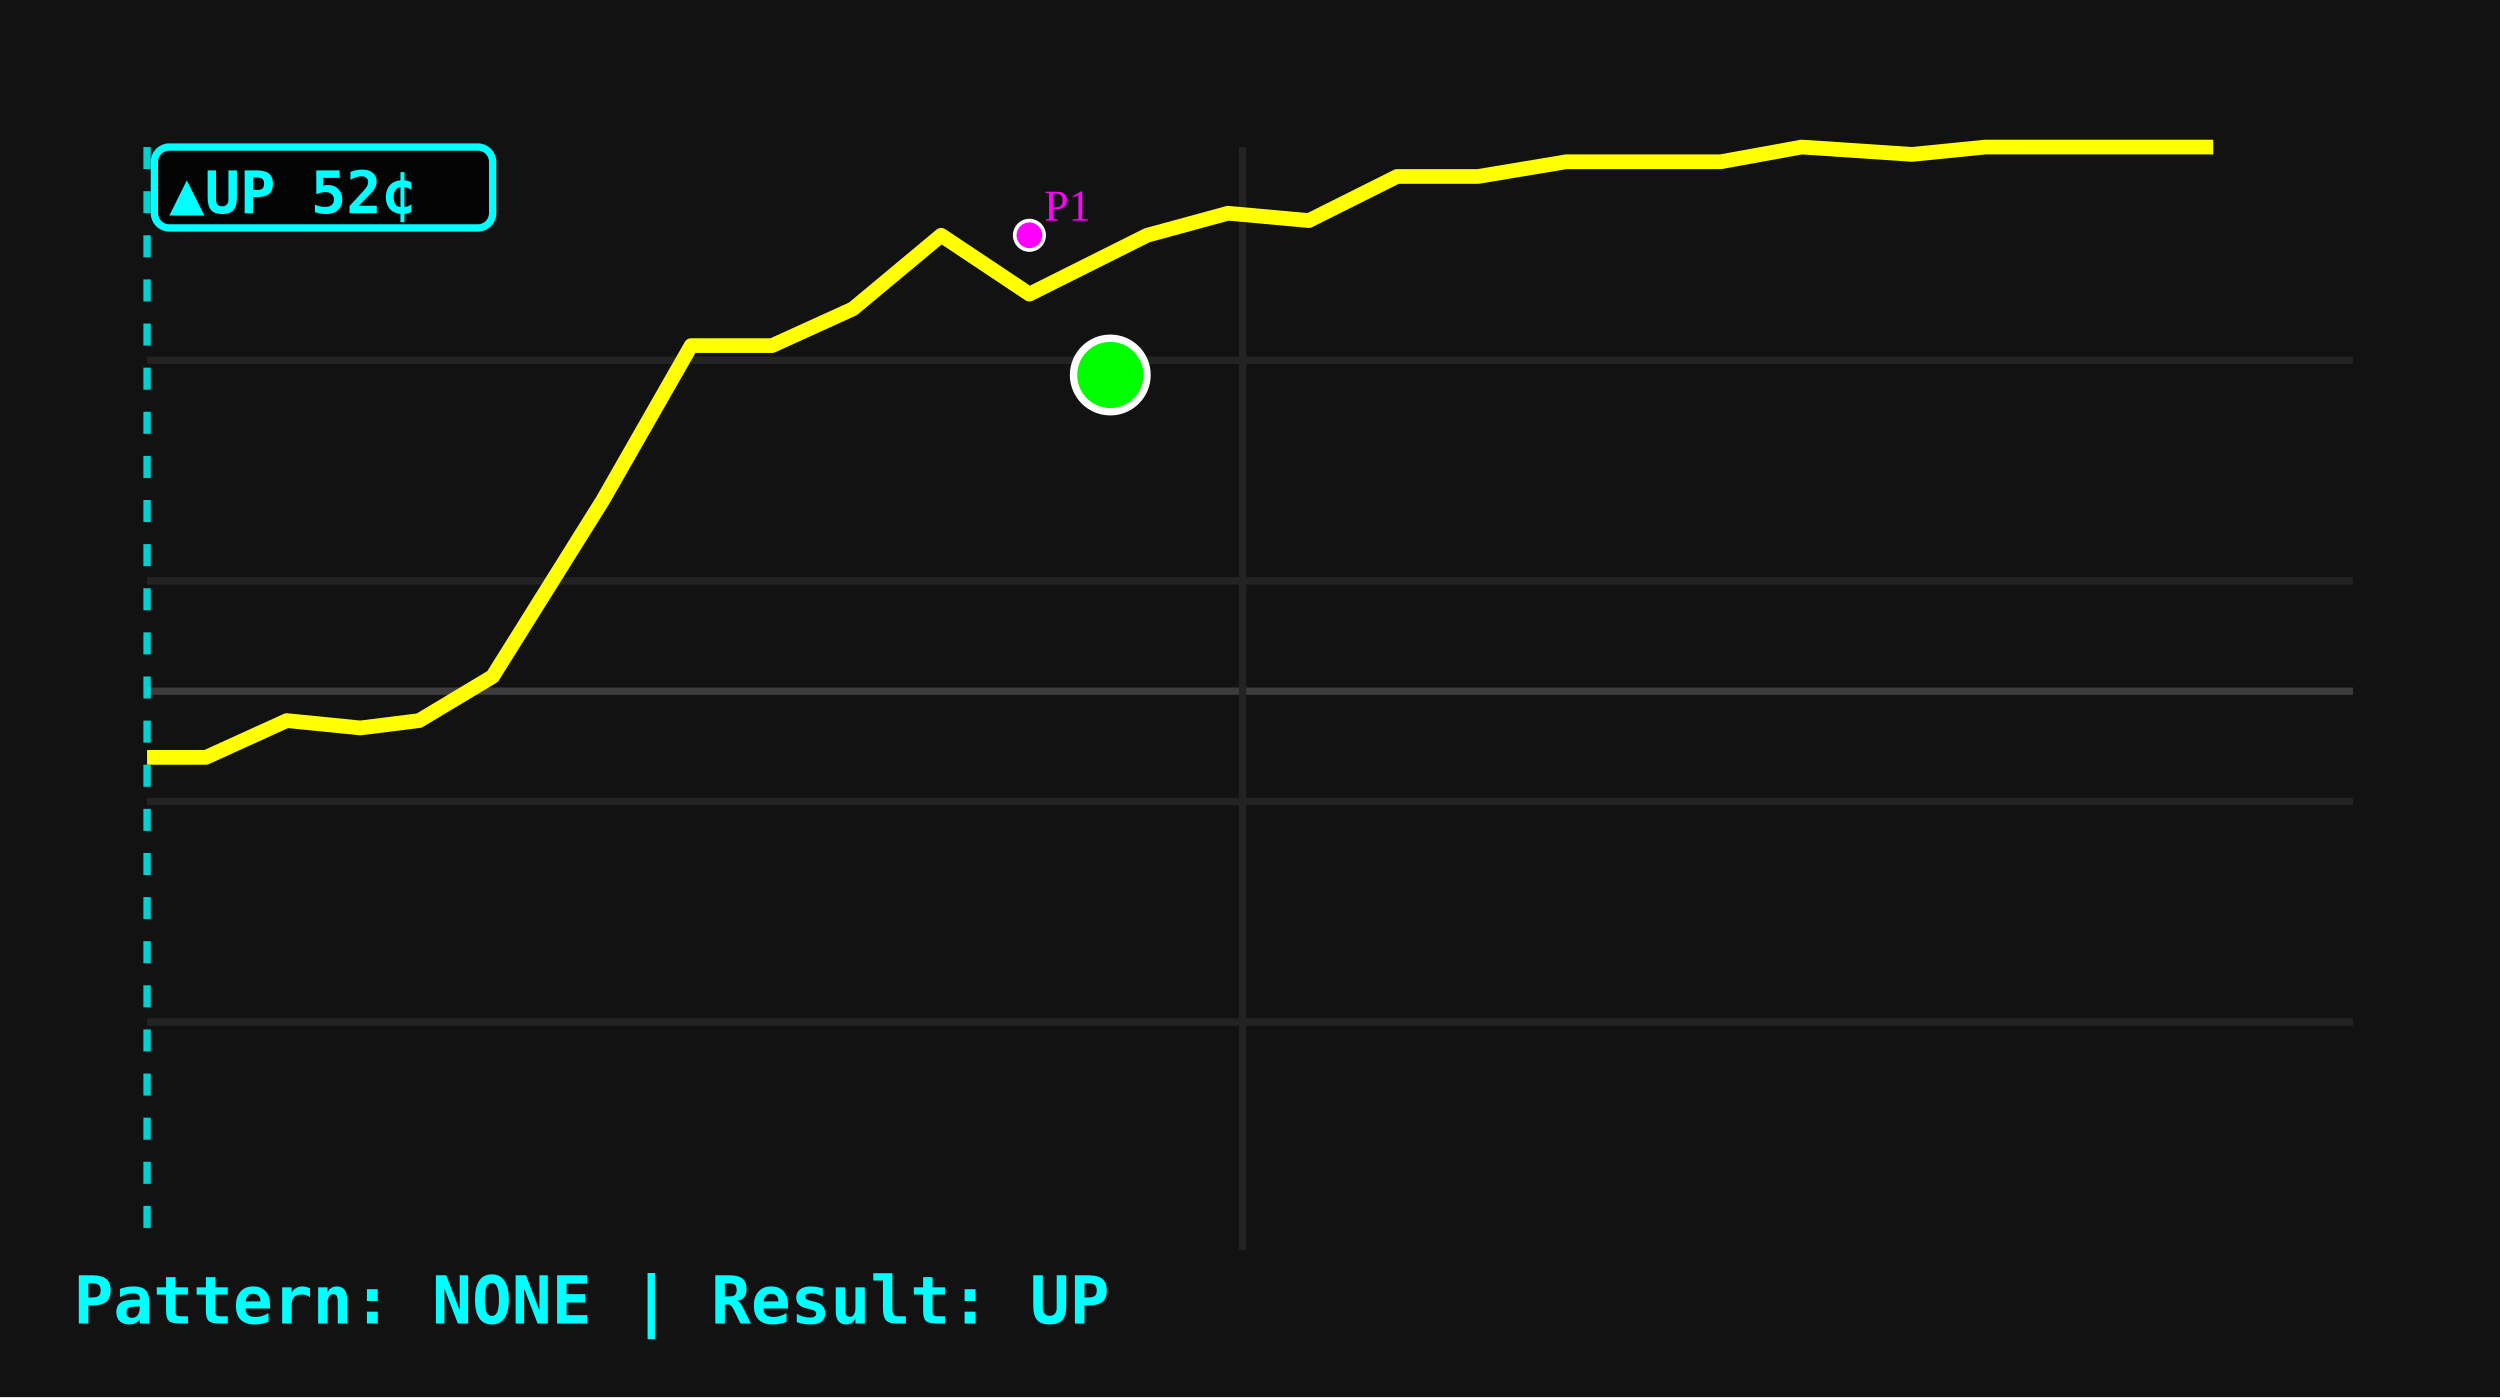
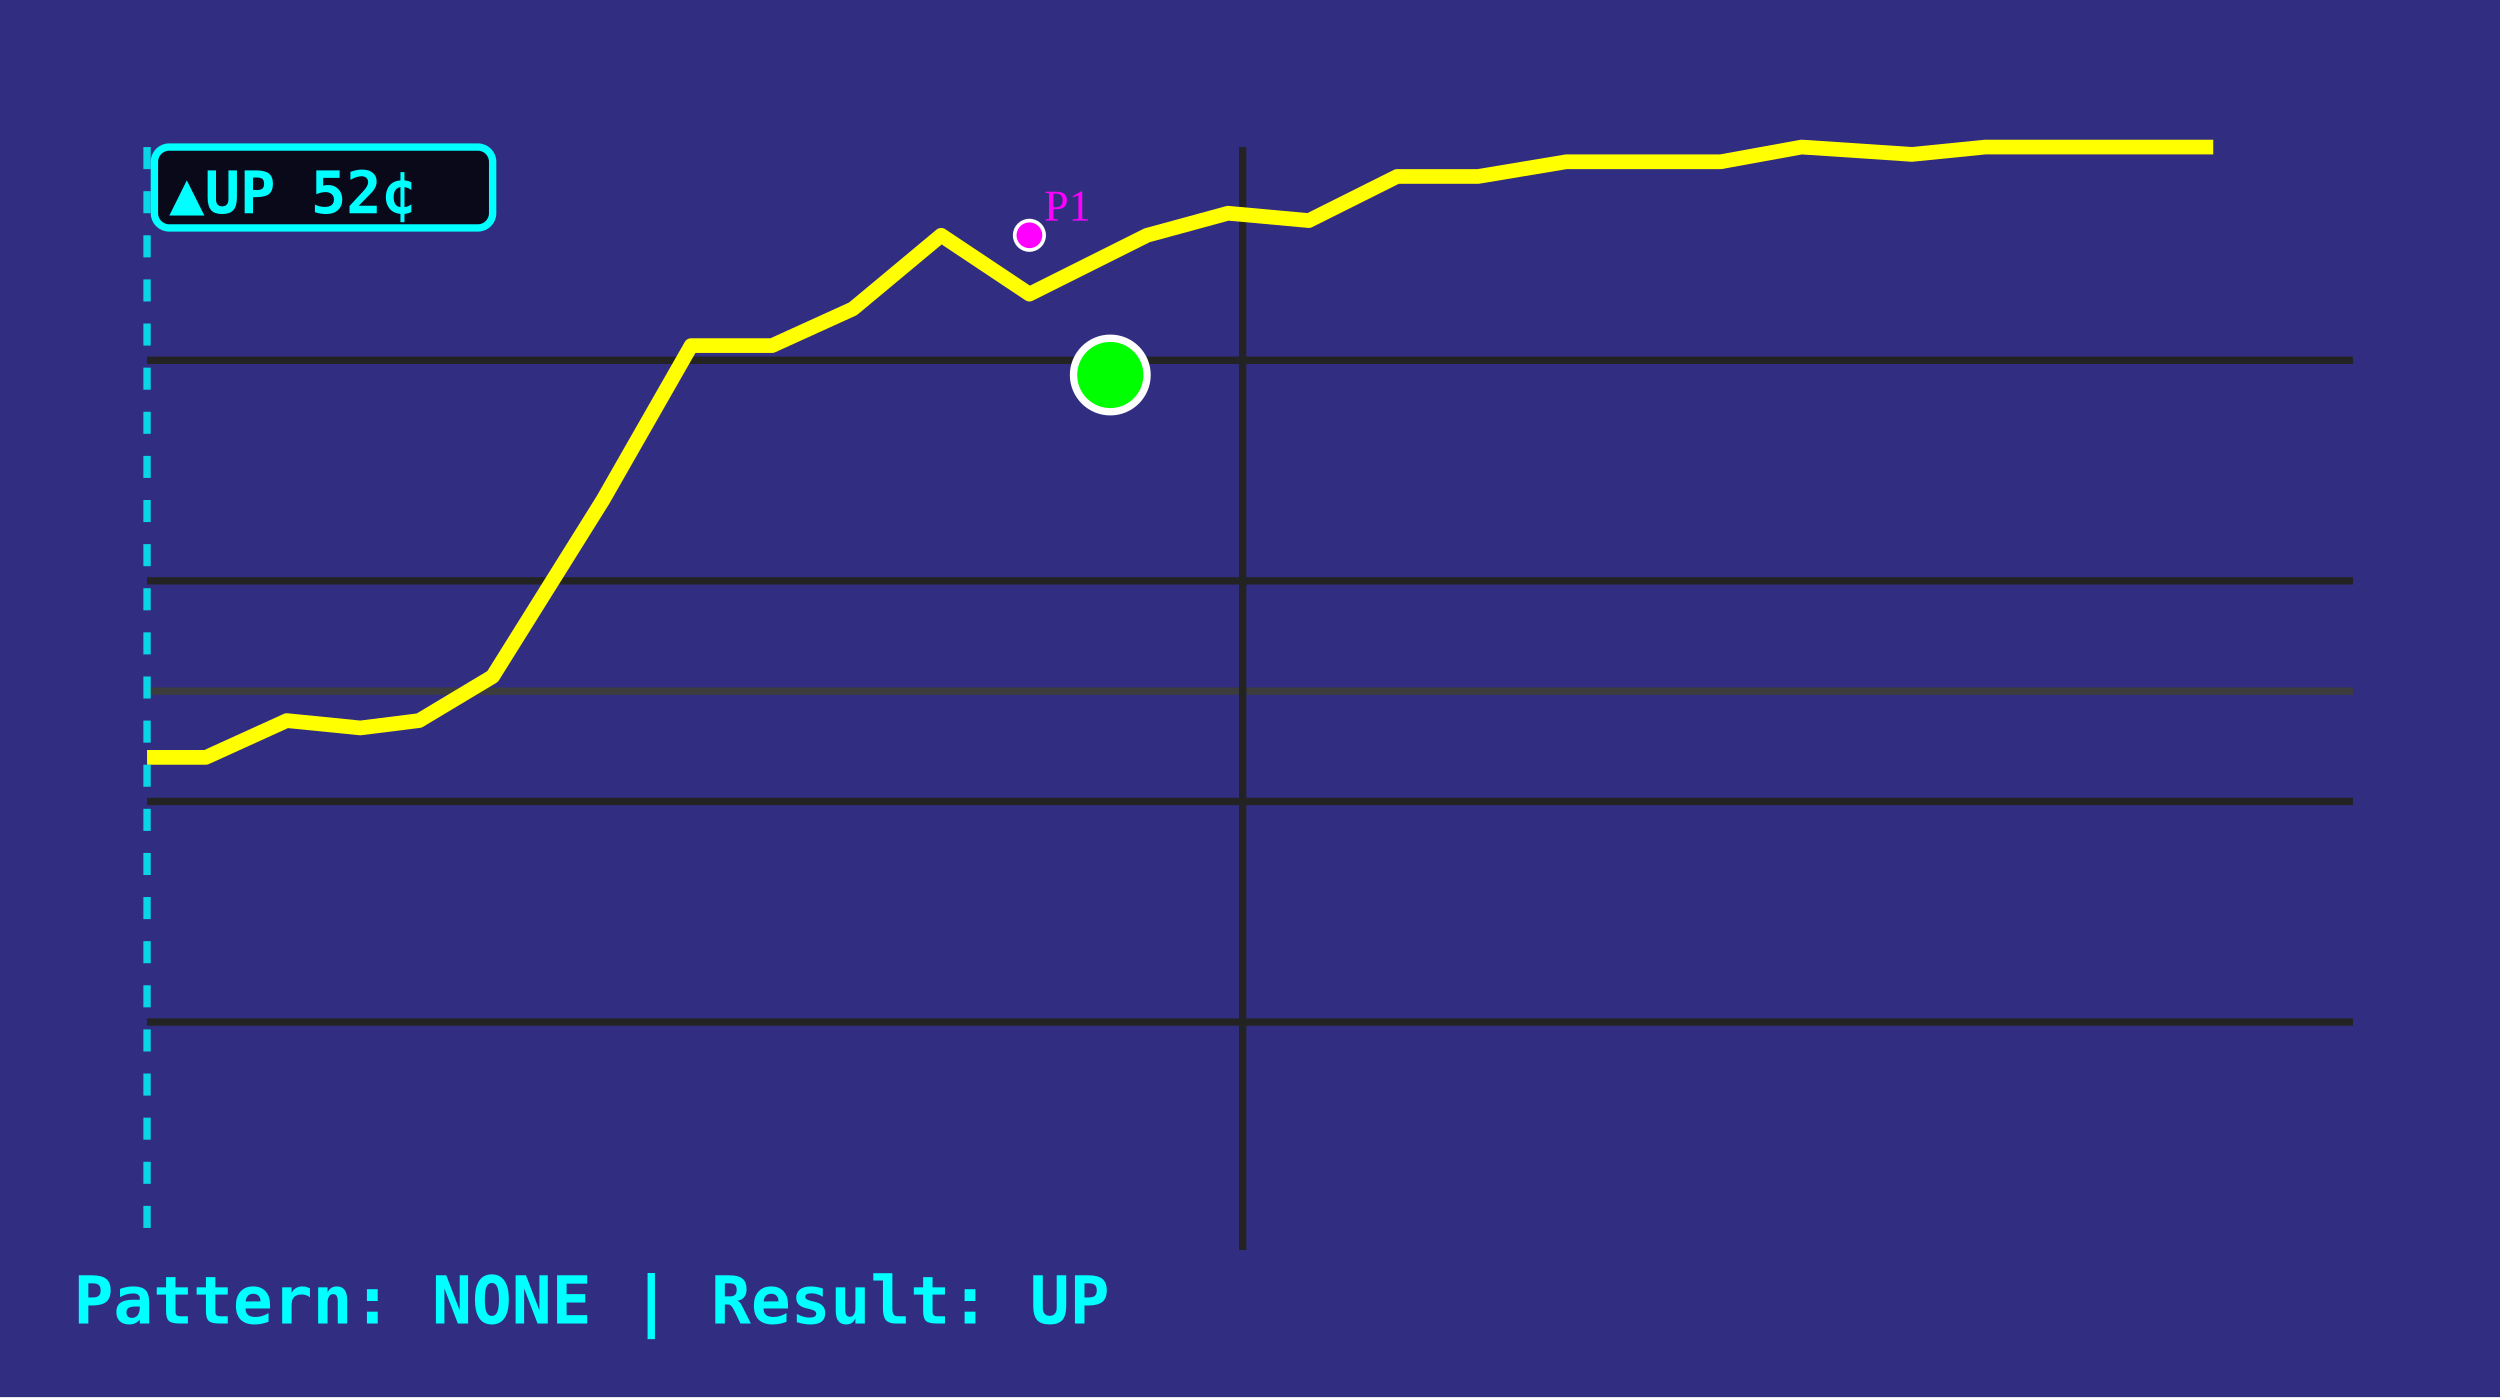
<svg xmlns="http://www.w3.org/2000/svg" width="340" height="190" style="overflow:visible">
  <style>.trade-dot:hover .dot-tip { opacity: 1 !important; } .trade-dot { cursor: crosshair; }</style>
-   <rect width="340" height="190" fill="#121212" />
+   <rect width="340" height="190" fill="#312e81" />
  <line x1="20" y1="139" x2="320" y2="139" stroke="#232323" stroke-width="1" />
  <line x1="20" y1="109" x2="320" y2="109" stroke="#232323" stroke-width="1" />
  <line x1="20" y1="94" x2="320" y2="94" stroke="#3C3C3C" stroke-width="1" />
  <line x1="20" y1="79" x2="320" y2="79" stroke="#232323" stroke-width="1" />
  <line x1="20" y1="49" x2="320" y2="49" stroke="#232323" stroke-width="1" />
  <line x1="169" y1="20" x2="169" y2="170" stroke="#232323" stroke-width="1" />
  <polyline points="20,103 28,103 39,98 49,99 57,98 67,92 82,68 94,47 105,47 116,42 128,32 140,40 156,32 167,29 178,30 190,24 201,24 213,22 224,22 234,22 245,20 260,21 270,20 281,20 291,20 301,20" fill="none" stroke="#FFFF00" stroke-width="2" stroke-linejoin="round" />
  <line x1="20" y1="20" x2="20" y2="170" stroke="#00FFFF" stroke-width="1" stroke-dasharray="3,3" opacity="0.8">
  </line>
  <rect x="21" y="20" width="46" height="11" rx="2" fill="#000000" fill-opacity="0.8" stroke="#00FFFF" stroke-width="1" />
  <text x="23" y="29" font-size="8" fill="#00FFFF" font-family="monospace" font-weight="bold">▲UP 52¢</text>
  <g class="trade-dot">
    <circle cx="151" cy="51" r="5" fill="#00FF00" stroke="#FFFFFF" stroke-width="1">
    </circle>
    <g class="dot-tip" id="tip_0" opacity="0" style="pointer-events:none">
      <rect x="155" y="23" width="98" height="14" rx="3" fill="#000000" fill-opacity="0.85" stroke="#00FF00" stroke-width="1" />
      <text x="159" y="33" font-size="9" fill="#00FF00" font-family="monospace">Nitro: UP @ 79¢</text>
    </g>
  </g>
  <circle cx="140.0" cy="32.0" r="2" fill="#ff00ff" stroke="white" stroke-width="0.5" />
  <text x="142.0" y="30.0" font-size="6" fill="#ff00ff">P1</text>
  <text x="10" y="180" font-family="monospace" font-size="9" fill="cyan" font-weight="bold">Pattern: NONE | Result: UP</text>
</svg>
